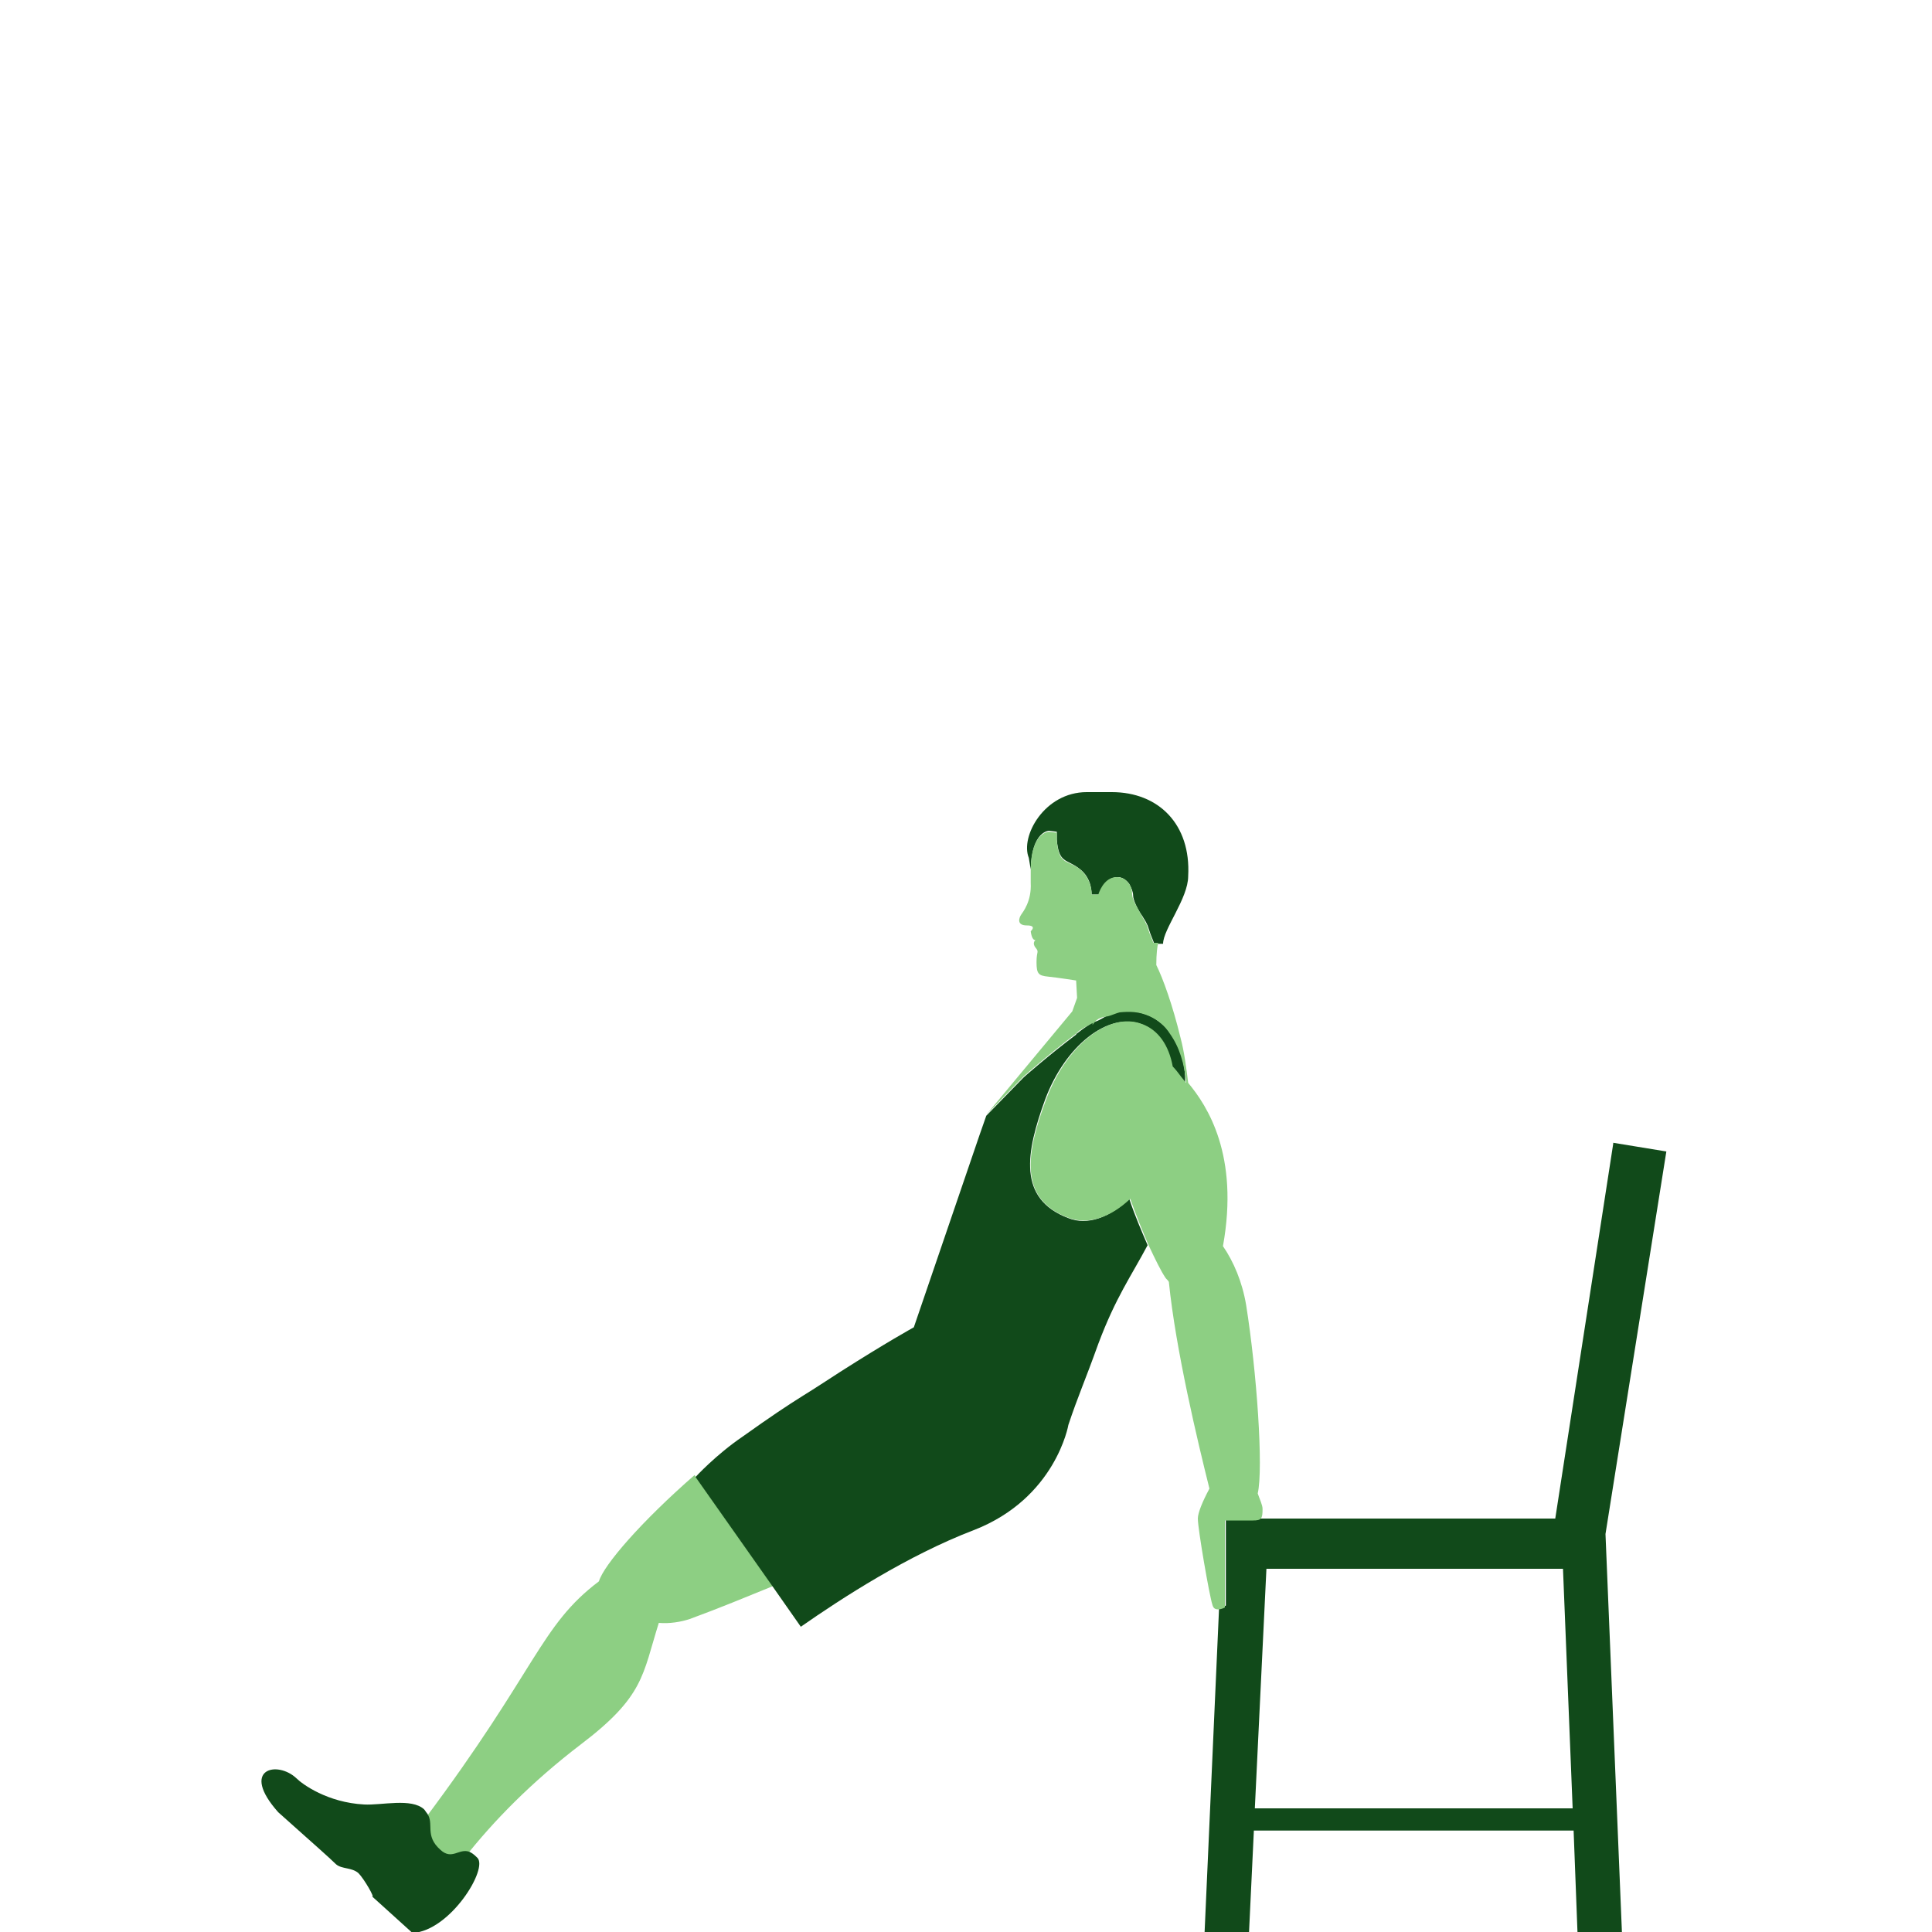
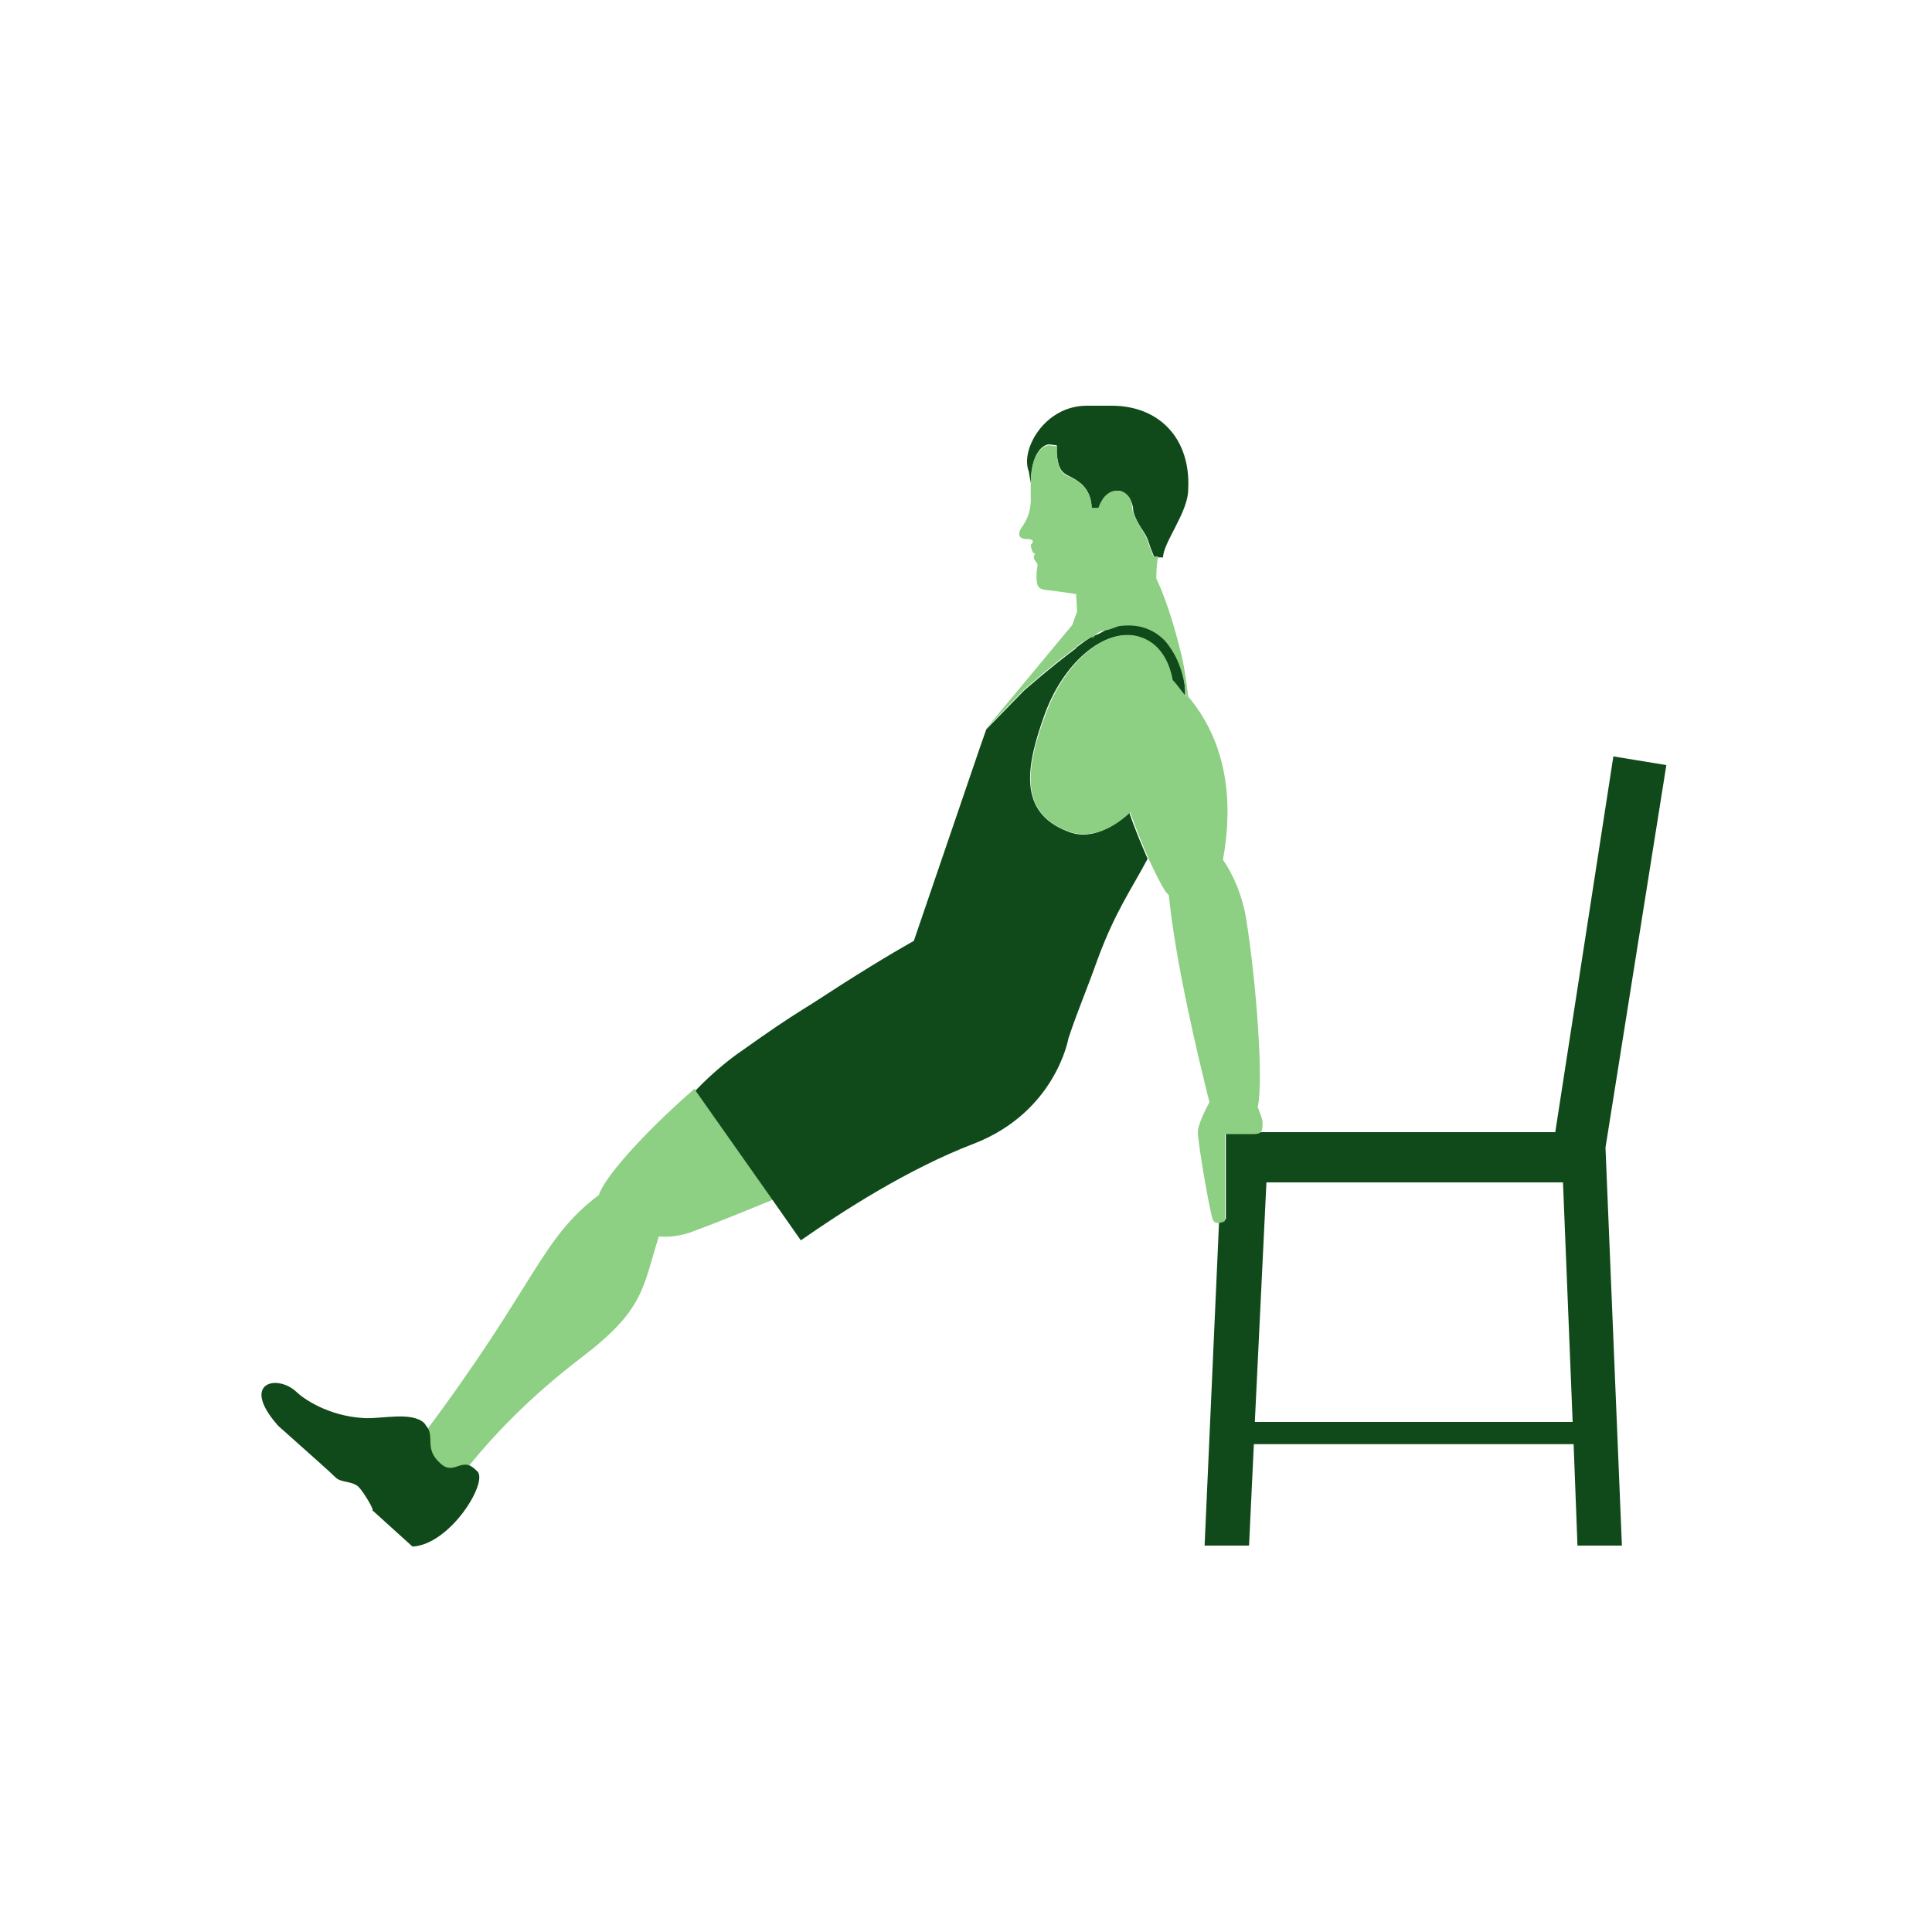
- <svg xmlns="http://www.w3.org/2000/svg" width="200" height="200" viewBox="0 0 200 200" preserveAspectRatio="xMidYMax meet">
+ <svg xmlns="http://www.w3.org/2000/svg" width="200" height="200" viewBox="0 40 200 200" preserveAspectRatio="xMidYMax meet">
  <path fill="#8DCF83" d="M62 163.7c-6.1 4.6-6.4 9.1-18.1 24.7.7 1.1-.3 2.3 1.3 3.8 1.2 1 1.9-.1 2.9.1 3-3.8 6.9-7.8 12-11.7 6.6-5 6.4-7.2 8.1-12.6 1.1.1 2.3-.1 3.2-.4 3-1.1 5.9-2.3 8.6-3.4l-8.1-11.5c-5.5 4.8-9.4 9.3-9.9 11z" />
  <path fill="#114A1A" d="M115.1 82h-2.6c-4.4 0-6.9 4.6-6 6.8l.2 1.2c.1-4 1.9-4 1.9-4l.8.1v.8c.2 2.5 1 2 2.3 3 1.4 1 1.3 2.7 1.3 2.7h.8s.5-1.8 1.9-1.8c.5 0 .9.3 1.2.7.2.4.4.8.4 1.2 0 .5.5 1.5 1 2.2.1.2.2.3.3.5l.2.4.3.9.4 1h.9c0-1.5 2.6-4.7 2.6-7 .3-5.4-3.1-8.7-7.9-8.7zM121.2 107c-.6-.8-1.3-1.4-2.1-1.8-1.1-.5-2.1-.6-3.1-.5-.4.1-.7.1-1.1.3-.5.2-.8.5-1.6.8h-.1c-.5.3-1.1.7-1.6 1.1-.1.1-.2.1-.2.2-2.8 2.1-5.4 4.4-5.4 4.4l-3.9 4-.7 2-6.8 19.9 3.4 10.3-3.4-10.3S91.7 139 87 142c-1.4.9-2.6 1.7-3.9 2.5-1.6 1-3.4 2.2-6.2 4.2-2.8 1.9-4.9 4.2-4.9 4.2l8.1 11.5 2.8 4c4.3-3 11.1-7.4 17.9-10 8.5-3.3 9.8-10.9 9.8-10.9 1-3 1.7-4.5 3.1-8.4 1.8-4.8 3.4-7 5.1-10.2-.6-1.4-1.3-3-1.9-4.8-2 1.9-4.3 2.8-6.3 2-5.3-2-4.4-6.8-2.4-12.3 2.1-5.6 6.5-9 9.9-7.8 1.7.6 2.7 2.3 3.2 4.4.3.4.6.7.9 1.1.2.2.3.4.5.6 0-2-.5-3.8-1.5-5.1zM172.5 119.2l-5.5-.9v.1l-6 38.8h-34.1v9s-.3.2-.7.2l-1.5 33.6h4.6l.5-10.5h33.1l.4 10.5h4.6l-1.7-41.2 6.3-39.6zm-42.6 68l1.2-24.8h30.7l1 24.8h-32.9z" />
  <path fill="#8DCF83" d="M129 135.1c-.4-2.4-1.3-4.5-2.4-6.1 1.7-9.4-1.6-14.5-3.6-16.9-.2-1.6-.4-3.2-.8-4.7-.8-3.3-1.8-6.1-2.5-7.5 0-1.2.1-1.9.2-2.3h-.5l-.4-1-.3-.9s-.1-.1-.2-.4c-.1-.1-.2-.3-.3-.5-.4-.7-1-1.7-1-2.2 0-.4-.1-.9-.4-1.2-.3-.4-.7-.6-1.2-.6-1.4 0-1.9 1.8-1.9 1.8h-.7s.1-1.6-1.3-2.7c-1.3-.9-2.1-.4-2.3-2.9v-.8l-.8-.1s-1.9 0-1.9 4v1.3c.1 1.9-.8 3-1 3.3-.2.3-.5 1.1.6 1.1s.4.6.4.6.1 1 .5.9c0 0-.4.3 0 .8s.1.3.1 1.5.2 1.4 1.2 1.5c1 .1 2.9.4 2.9.4l.1 1.8-.5 1.4-8.9 10.7 3.9-4s2.6-2.3 5.4-4.4l.2-.2c.5-.4 1-.6 1.5-.9v.2c.5-.8 1.1-.8 1.6-.9.4-.1.8-.3 1.2-.4 1-.1 2-.1 3.1.4.9.4 1.6 1 2.1 1.8 1 1.4 1.5 3.1 1.7 5.1-.2-.2-.4-.5-.5-.6-.3-.4-.6-.8-.9-1.1-.4-2.2-1.5-3.8-3.2-4.4-3.4-1.3-7.8 2.2-9.9 7.8-2.1 5.6-2.9 10.4 2.4 12.3 2 .7 4.3-.1 6.3-2 .6 1.7 1.3 3.4 1.9 4.8.7 1.5 1.3 2.7 1.7 3.3.1.2.3.3.4.5.7 7 3 16.6 4.2 21.4-.7 1.3-1.2 2.5-1.2 3.1 0 1.1 1.2 8 1.5 8.9.1.4.3.5.6.5.4 0 .7-.2.7-.2v-9h2.9c.9 0 1-.2 1-1.2 0-.4-.3-1-.5-1.6.6-2.6-.1-12.6-1.2-19.5" />
  <path fill="#114A1A" d="M48.6 191.7c-1.1-.4-1.8.9-3-.2-1.7-1.5-.6-2.7-1.4-3.8-.1-.1-.2-.3-.3-.4-1.3-1.2-4.4-.4-6.2-.5-3.8-.2-6.4-2.1-7-2.7-2-1.9-5.9-1-1.9 3.5l2.8 2.5s2.6 2.3 3.2 2.9c.6.5 1.6.3 2.3.9.6.6 1.8 2.7 1.4 2.4l4.2 3.8c3.9-.2 7.9-6.7 6.7-7.8-.4-.4-.6-.5-.8-.6" />
</svg>
